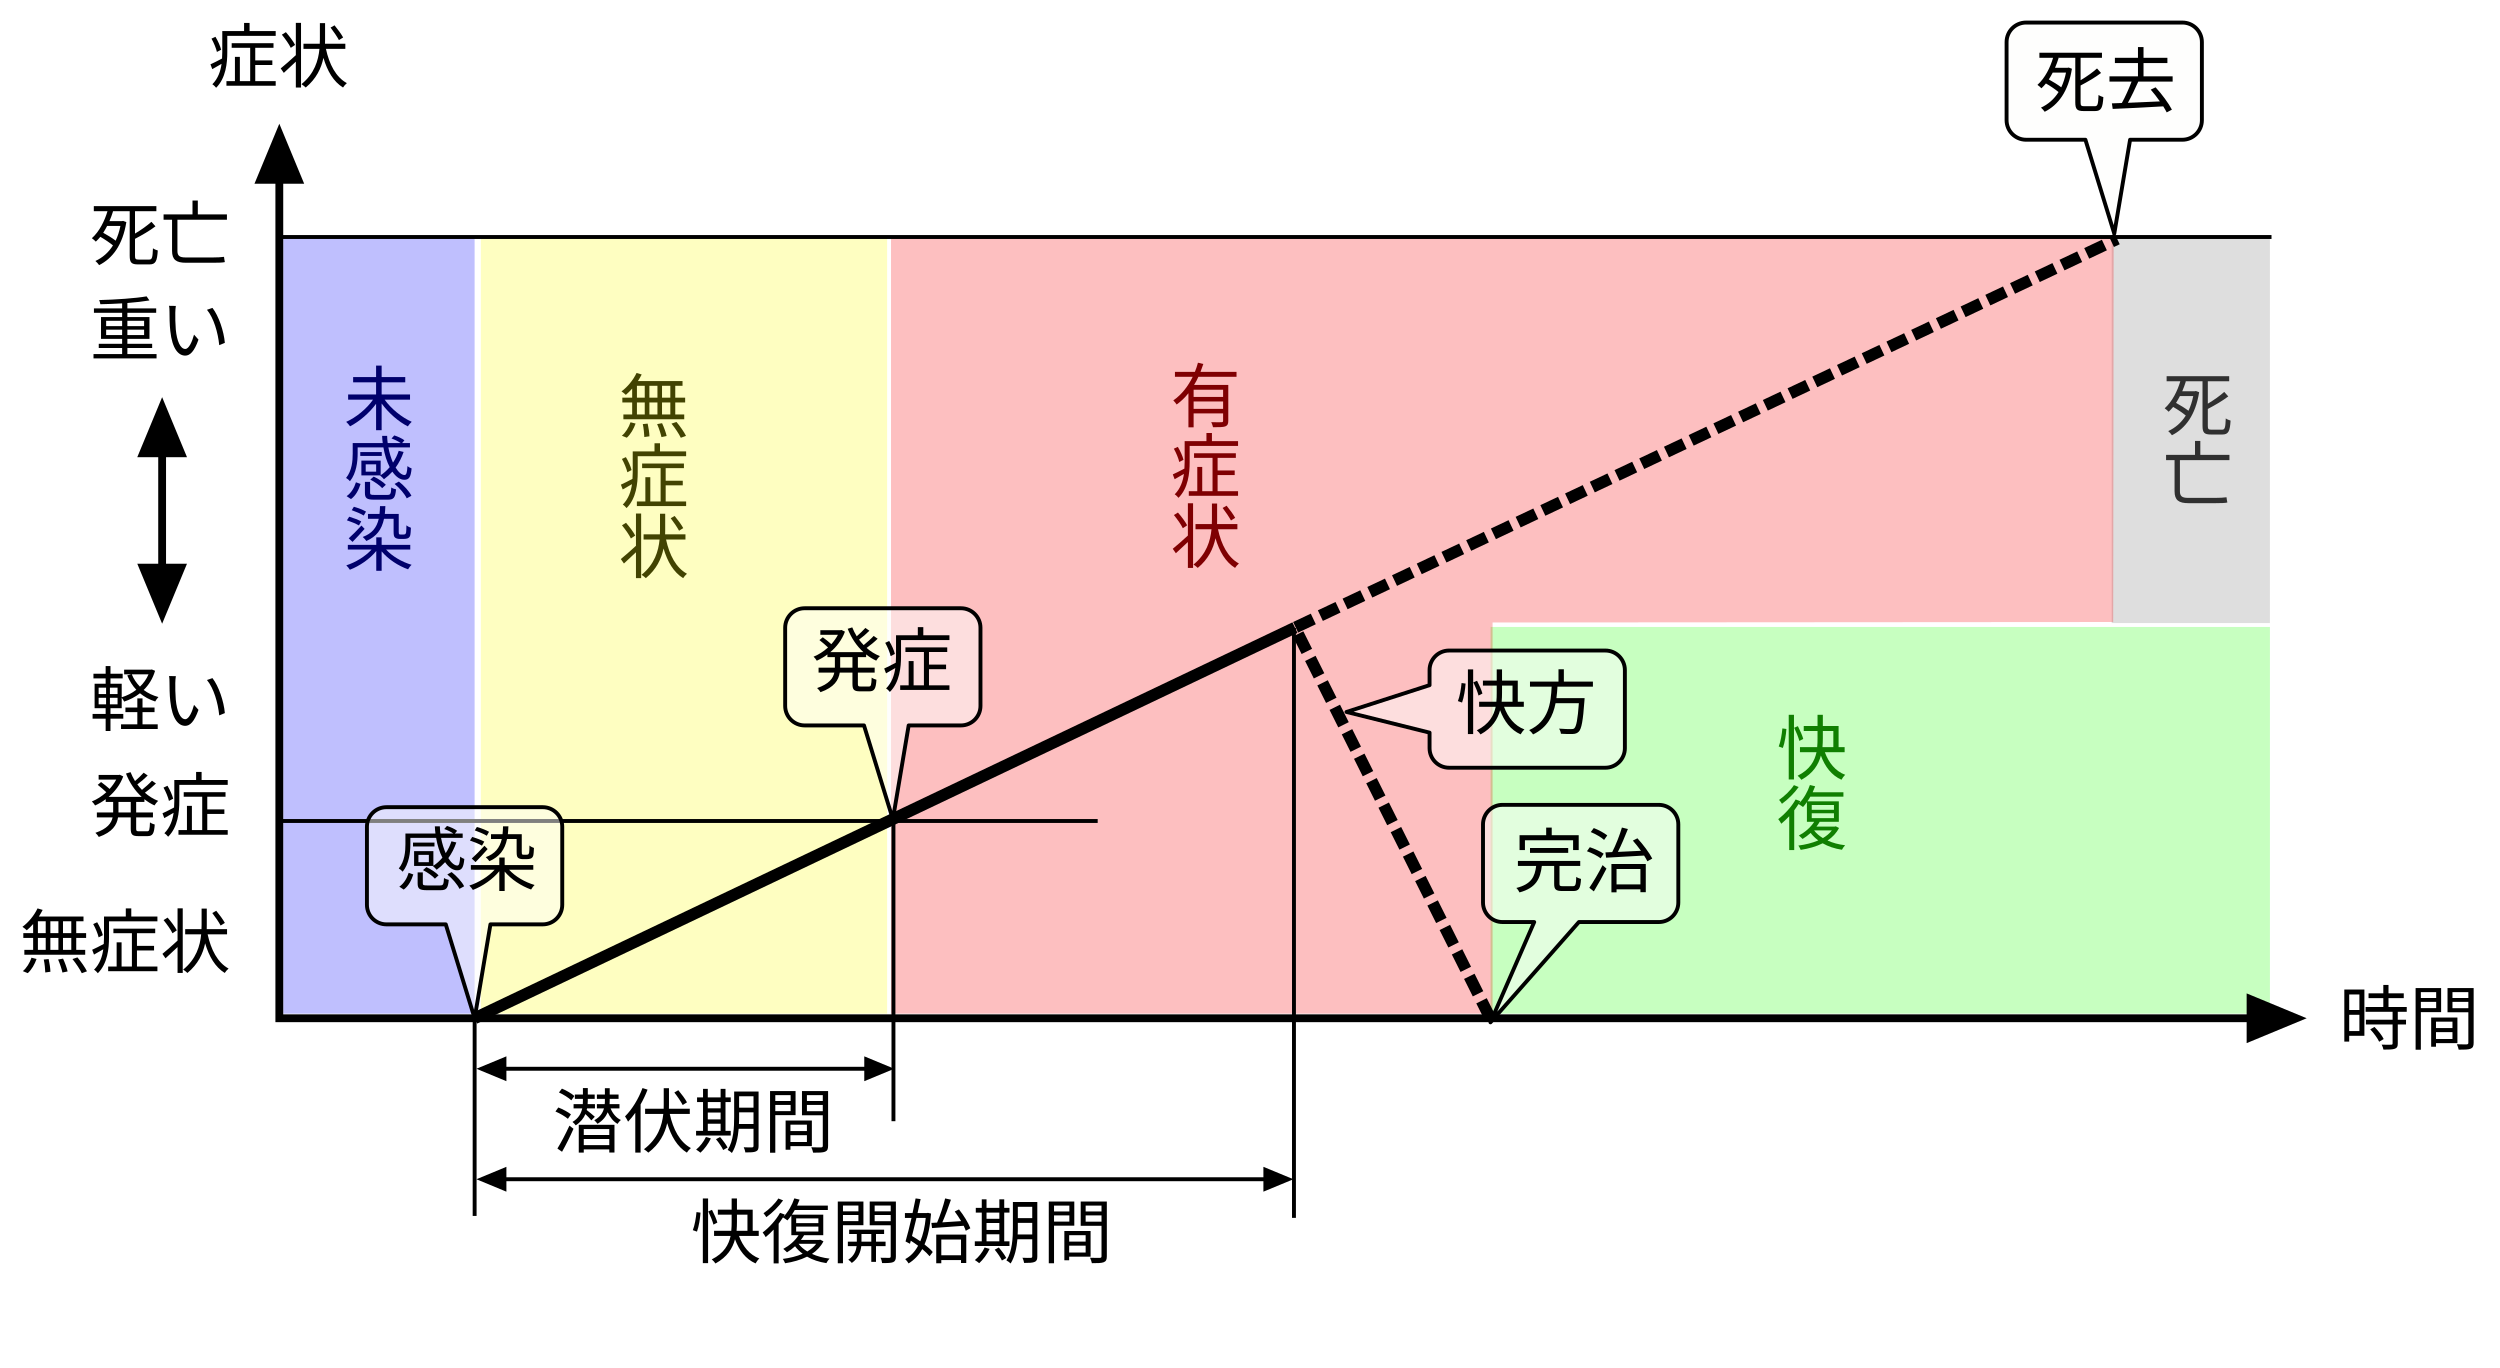
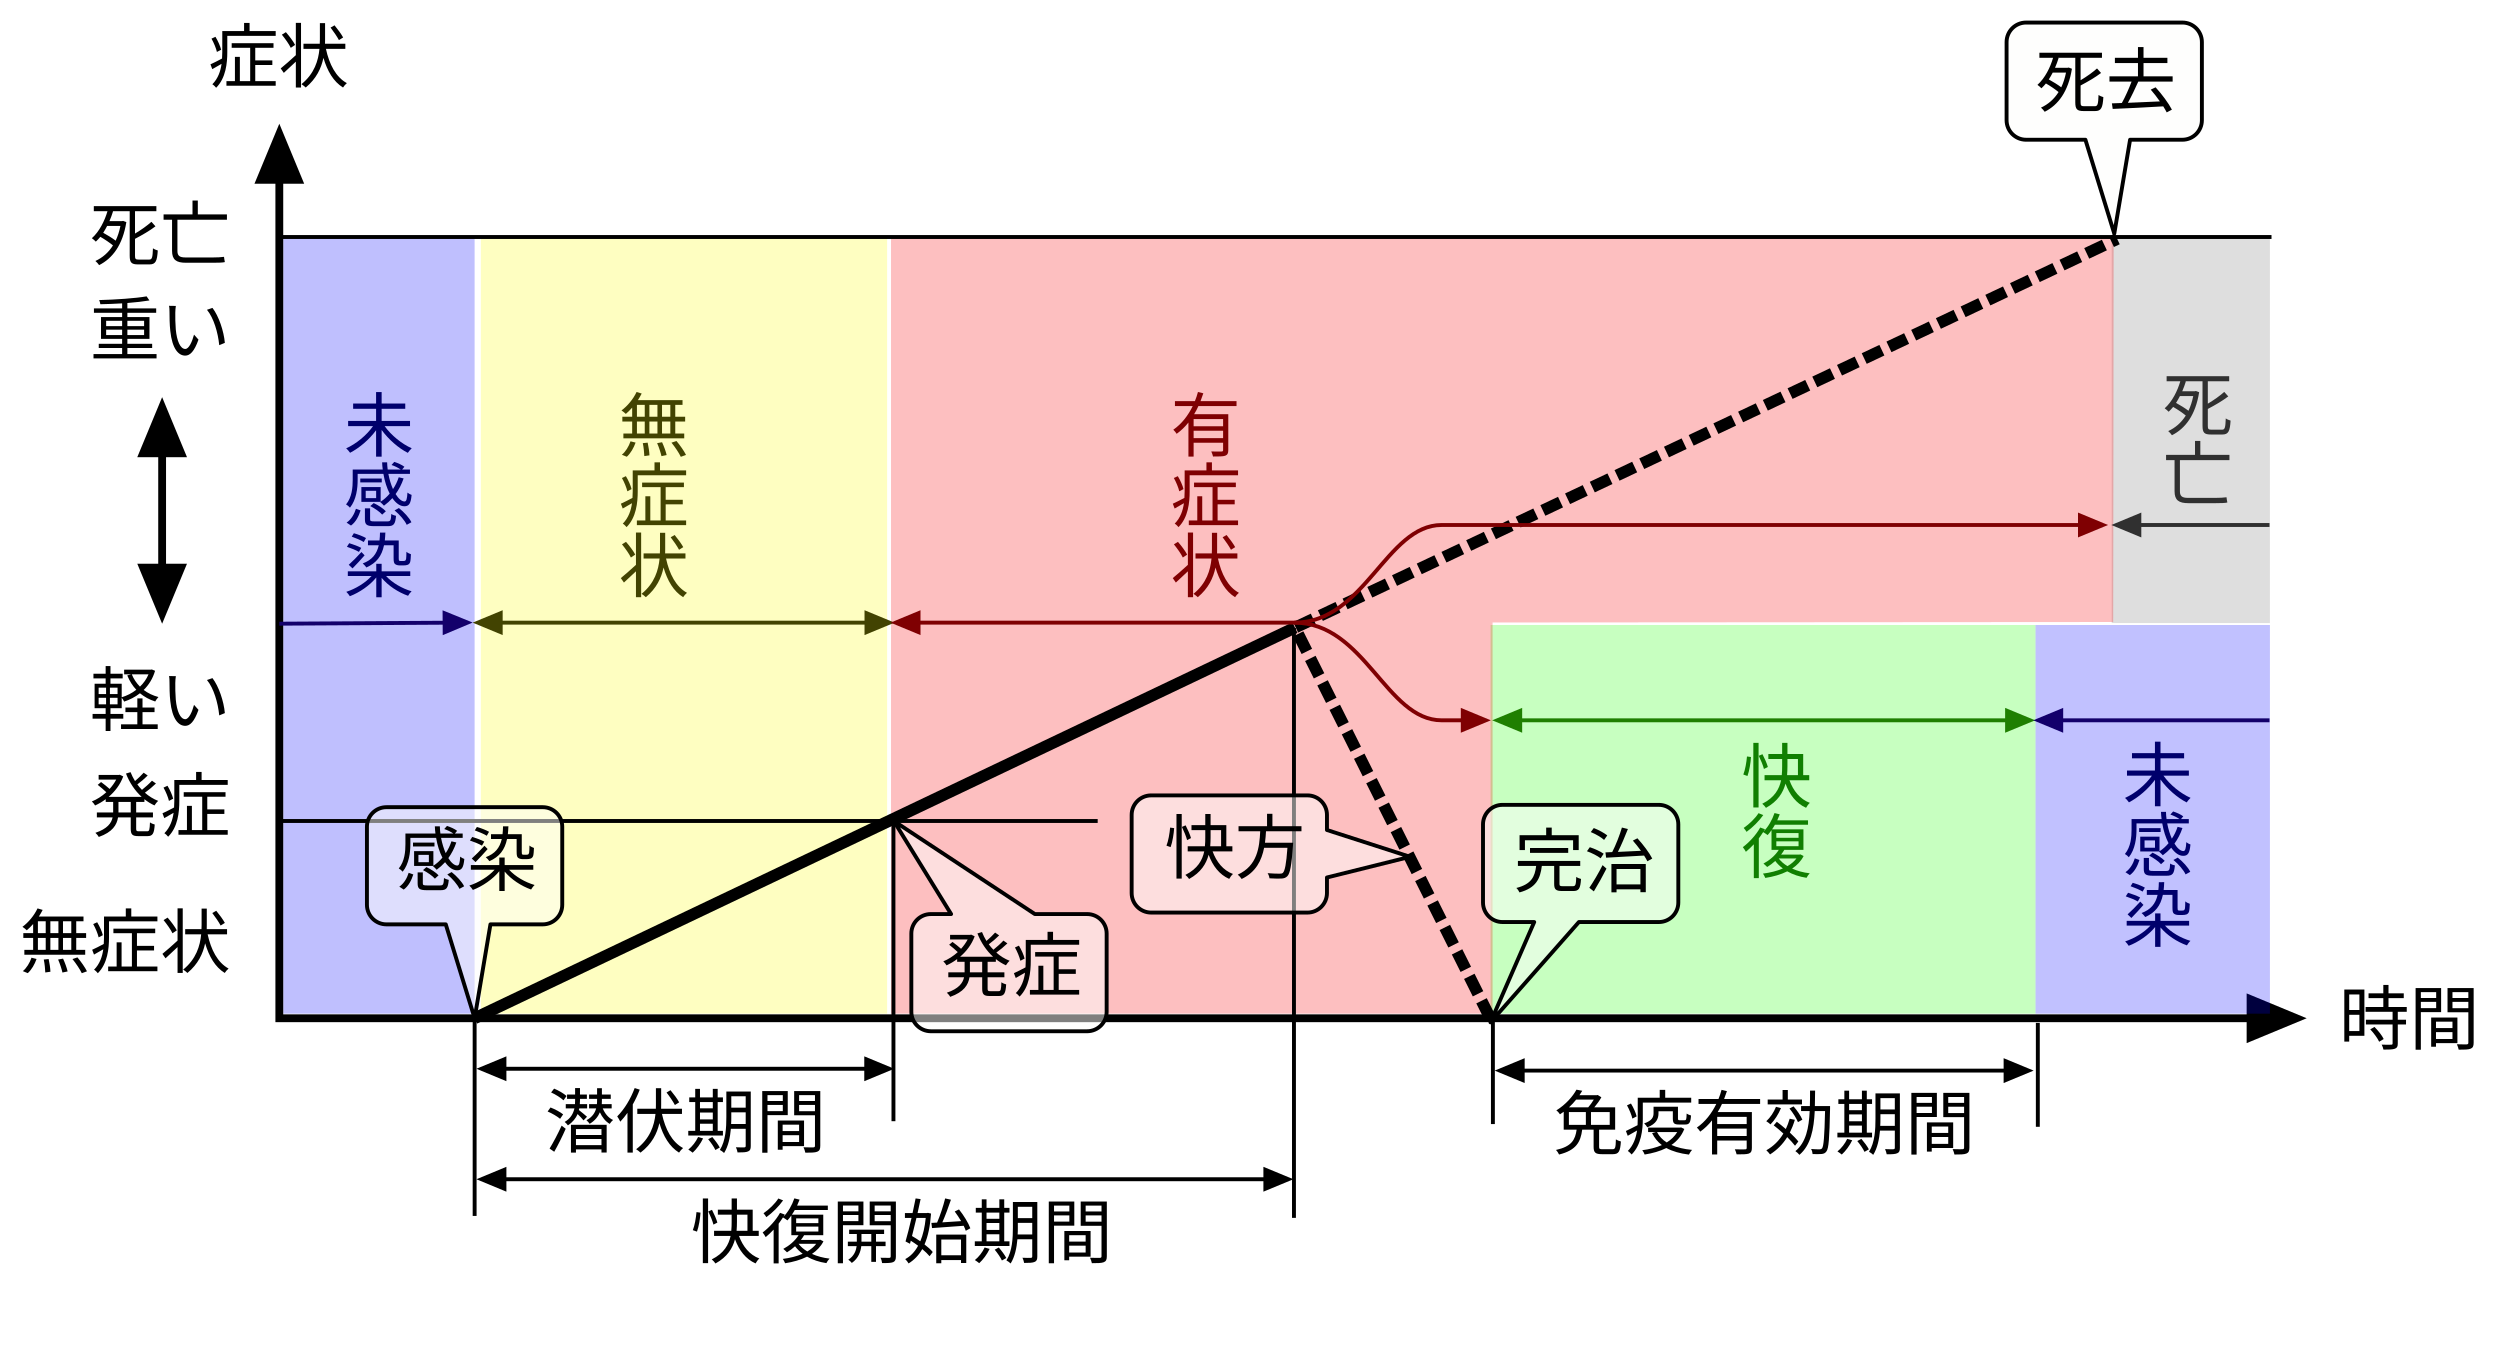
<svg xmlns="http://www.w3.org/2000/svg" version="1.1" width="1280.0" height="700.0" viewBox="0 0 640 350">
  <g>
-     <path d="M381.600,160.500L581.100,160.500L581.100,259.500L381.600,259.500Z" fill="#21FE06" fill-opacity="0.251" stroke="none" />
-     <path d="M540.600,60.500L581.100,60.500L581.100,159.500L540.600,159.500Z" fill="#7F7F7F" fill-opacity="0.250" stroke="none" />
-     <path d="M228.100,60.500L541.100,60.500L540.977,159.234L382.100,159.354L382.100,259.500L228.100,259.500Z" fill="#FB0106" fill-opacity="0.250" stroke="none" />
-     <path d="M123.097,60.500L227.103,60.500L227.103,259.500L123.097,259.500Z" fill="#FEFE0A" fill-opacity="0.250" stroke="none" />
-     <path d="M72.500,60.500L121.500,60.500L121.500,259.500L72.500,259.500Z" fill="#0000FE" fill-opacity="0.250" stroke="none" />
+     <path d="M381.600,160.000L521.100,160.000L521.100,259.500L381.600,259.500Z" fill="#21FE06" fill-opacity="0.251" stroke="none" stroke-width="1.000" />
+     <path d="M540.600,60.500L581.100,60.500L581.100,159.500L540.600,159.500Z" fill="#7F7F7F" fill-opacity="0.250" stroke="none" stroke-width="1.000" />
+     <path d="M228.100,60.500L541.100,60.500L540.977,159.234L382.100,159.354L382.100,259.500L228.100,259.500Z" fill="#FB0106" fill-opacity="0.250" stroke="none" stroke-width="1.000" />
+     <path d="M123.097,60.500L227.103,60.500L227.103,259.500L123.097,259.500Z" fill="#FEFE0A" fill-opacity="0.250" stroke="none" stroke-width="1.000" />
+     <path d="M72.500,60.500L121.500,60.500L121.500,259.500L72.500,259.500Z" fill="#0000FE" fill-opacity="0.250" stroke="none" stroke-width="1.000" />
    <g>
      <path d="M581.506,260.674L71.506,260.674L71.506,40.674" fill="none" stroke="#000000" stroke-width="2.000" />
      <polygon points="590.506,260.674 575.142,267.038 575.142,254.310" fill="#000000" />
      <polygon points="71.506,31.674 77.870,47.038 65.142,47.038" fill="#000000" />
    </g>
    <text x="53.280" y="5.000" font-family="Hiragino Sans" font-size="18.0" fill="#000000">
      <tspan x="53.280" y="21.000">症状</tspan>
    </text>
    <text x="23.000" y="74.883" font-family="Hiragino Sans" font-size="18.0" fill="#000000">
      <tspan x="23.000" y="90.883">重い</tspan>
    </text>
    <text x="23.000" y="169.662" font-family="Hiragino Sans" font-size="18.0" fill="#000000">
      <tspan x="23.000" y="185.662">軽い</tspan>
    </text>
    <path d="M121.506,260.674L331.506,160.674" fill="none" stroke="#000000" stroke-width="3.000" />
    <path d="M381.506,260.674L331.506,160.674L542.006,61.174" fill="none" stroke="#000000" stroke-width="3.000" stroke-dasharray=" 5.000 2.000" />
    <path d="M581.506,60.674L71.506,60.674" fill="none" stroke="#000000" stroke-width="1.000" />
    <text x="598.768" y="251.282" font-family="Hiragino Sans" font-size="18.0" fill="#000000">
      <tspan x="598.768" y="267.282">時間</tspan>
    </text>
    <path d="M281.006,210.174L71.006,210.174" fill="none" stroke="#000000" stroke-width="1.000" />
    <text x="23.000" y="50.455" font-family="Hiragino Sans" font-size="18.0" fill="#000000">
      <tspan x="23.000" y="66.455">死亡</tspan>
    </text>
    <text x="23.000" y="196.735" font-family="Hiragino Sans" font-size="18.0" fill="#000000">
      <tspan x="23.000" y="212.735">発症</tspan>
    </text>
    <g>
      <path d="M41.506,110.674L41.506,150.674" fill="none" stroke="#000000" stroke-width="2.000" />
      <polygon points="41.506,101.674 47.870,117.038 35.142,117.038" fill="#000000" />
      <polygon points="41.506,159.674 35.142,144.310 47.870,144.310" fill="#000000" />
    </g>
    <text x="5.000" y="231.674" font-family="Hiragino Sans" font-size="18.0" fill="#000000">
      <tspan x="5.000" y="247.674">無症状</tspan>
    </text>
    <path d="M98.935,236.638C96.174,236.638 93.935,234.400 93.935,231.638L93.935,211.638C93.935,208.877 96.174,206.638 98.935,206.638L138.935,206.638C141.697,206.638 143.935,208.877 143.935,211.638L143.935,231.638C143.935,234.400 141.697,236.638 138.935,236.638L125.552,236.638L121.506,260.674L114.116,236.638Z" fill="#FEFEFD" fill-opacity="0.500" stroke="#000000" stroke-width="1.000" stroke-linejoin="round" />
    <text x="101.506" y="210.674" font-family="Hiragino Sans" font-size="18.0" fill="#000000">
      <tspan x="101.506" y="226.674">感染</tspan>
    </text>
-     <path d="M206.002,185.710C203.241,185.710 201.002,183.471 201.002,180.710L201.002,160.710C201.002,157.949 203.241,155.710 206.002,155.710L246.002,155.710C248.764,155.710 251.002,157.949 251.002,160.710L251.002,180.710C251.002,183.471 248.764,185.710 246.002,185.710L232.619,185.710L228.574,209.745L221.184,185.710Z" fill="#FEFEFD" fill-opacity="0.500" stroke="#000000" stroke-width="1.000" stroke-linejoin="round" />
-     <text x="207.758" y="159.671" font-family="Hiragino Sans" font-size="18.0" fill="#000000">
-       <tspan x="207.758" y="175.671">発症</tspan>
+     <path d="M238.301,234.001C235.540,234.001 233.301,236.240 233.301,239.001L233.301,259.001C233.301,261.762 235.540,264.001 238.301,264.001L278.301,264.001C281.063,264.001 283.301,261.762 283.301,259.001L283.301,239.001C283.301,236.240 281.063,234.001 278.301,234.001L264.918,234.001L228.799,210.163L243.483,234.001Z" fill="#FEFEFD" fill-opacity="0.500" stroke="#000000" stroke-width="1.000" stroke-linejoin="round" />
+     <text x="240.967" y="237.665" font-family="Hiragino Sans" font-size="18.0" fill="#000000">
+       <tspan x="240.967" y="253.665">発症</tspan>
    </text>
    <path d="M384.649,236.043C381.888,236.043 379.649,233.804 379.649,231.043L379.649,211.043C379.649,208.282 381.888,206.043 384.649,206.043L424.649,206.043C427.411,206.043 429.649,208.282 429.649,211.043L429.649,231.043C429.649,233.804 427.411,236.043 424.649,236.043L404.194,236.043L381.557,261.718L392.759,236.043Z" fill="#FEFEFD" fill-opacity="0.500" stroke="#000000" stroke-width="1.000" stroke-linejoin="round" />
    <text x="387.571" y="210.992" font-family="Hiragino Sans" font-size="18.0" fill="#000000">
      <tspan x="387.571" y="226.992">完治</tspan>
    </text>
    <path d="M518.684,35.773C515.923,35.773 513.684,33.534 513.684,30.773L513.684,10.773C513.684,8.012 515.923,5.773 518.684,5.773L558.684,5.773C561.445,5.773 563.684,8.012 563.684,10.773L563.684,30.773C563.684,33.534 561.445,35.773 558.684,35.773L545.301,35.773L541.255,59.809L533.865,35.773Z" fill="#FEFEFD" fill-opacity="0.500" stroke="#000000" stroke-width="1.000" stroke-linejoin="round" />
    <text x="521.072" y="11.197" font-family="Hiragino Sans" font-size="18.0" fill="#000000">
      <tspan x="521.072" y="27.197">死去</tspan>
    </text>
    <path d="M121.506,260.674L121.506,311.280" fill="none" stroke="#000000" stroke-width="1.000" stroke-linejoin="round" />
    <path d="M228.724,210.262L228.724,287.032" fill="none" stroke="#000000" stroke-width="1.000" stroke-linejoin="round" />
    <g>
      <path d="M126.456,301.887L326.612,301.887" fill="none" stroke="#000000" stroke-width="1.000" stroke-linejoin="round" />
      <polygon points="121.956,301.887 129.638,298.705 129.638,305.069" fill="#000000" />
      <polygon points="331.112,301.887 323.430,305.069 323.430,298.705" fill="#000000" />
    </g>
-     <text x="141.506" y="277.652" font-family="Hiragino Sans" font-size="18.0" fill="#000000">
-       <tspan x="141.506" y="293.652">潜伏期間</tspan>
+     <text x="139.506" y="277.652" font-family="Hiragino Sans" font-size="18.0" fill="#000000">
+       <tspan x="139.506" y="293.652">潜伏期間</tspan>
    </text>
    <path d="M331.254,160.765L331.254,311.780" fill="none" stroke="#000000" stroke-width="1.000" stroke-linejoin="round" />
    <g>
      <path d="M126.456,273.603L224.435,273.603" fill="none" stroke="#000000" stroke-width="1.000" stroke-linejoin="round" />
      <polygon points="121.956,273.603 129.638,270.421 129.638,276.785" fill="#000000" />
      <polygon points="228.935,273.603 221.253,276.785 221.253,270.421" fill="#000000" />
    </g>
    <text x="176.862" y="305.937" font-family="Hiragino Sans" font-size="18.0" fill="#000000">
      <tspan x="176.862" y="321.937">快復開始期間</tspan>
    </text>
-     <path d="M370.968,196.538C368.207,196.538 365.968,194.300 365.968,191.538L365.968,187.554L344.700,182.259L365.968,175.401L365.968,171.538C365.968,168.777 368.207,166.538 370.968,166.538L410.968,166.538C413.730,166.538 415.968,168.777 415.968,171.538L415.968,191.538C415.968,194.300 413.730,196.538 410.968,196.538Z" fill="#FEFEFD" fill-opacity="0.500" stroke="#000000" stroke-width="1.000" stroke-linejoin="round" />
-     <text x="372.724" y="170.499" font-family="Hiragino Sans" font-size="18.0" fill="#000000">
-       <tspan x="372.724" y="186.499">快方</tspan>
+     <path d="M334.702,233.620C337.463,233.620 339.702,231.382 339.702,228.620L339.702,224.636L360.970,219.341L339.702,212.483L339.702,208.620C339.702,205.859 337.463,203.620 334.702,203.620L294.702,203.620C291.940,203.620 289.702,205.859 289.702,208.620L289.702,228.620C289.702,231.382 291.940,233.620 294.702,233.620Z" fill="#FEFEFD" fill-opacity="0.500" stroke="#000000" stroke-width="1.000" stroke-linejoin="round" />
+     <text x="298.113" y="207.505" font-family="Hiragino Sans" font-size="18.0" fill="#000000">
+       <tspan x="298.113" y="223.505">快方</tspan>
    </text>
-     <text writing-mode="tb" x="106.012" y="92.859" font-family="Hiragino Sans" font-size="18.0" fill="#00006C">
-       <tspan x="97.012" y="92.859">未感染</tspan>
+     <text writing-mode="tb" x="106.012" y="99.635" font-family="Hiragino Sans" font-size="18.0" fill="#00006C" stroke="none">
+       <tspan x="97.012" y="99.635">未感染</tspan>
    </text>
-     <text writing-mode="tb" x="176.352" y="94.760" font-family="Hiragino Sans" font-size="18.0" fill="#424301">
-       <tspan x="167.352" y="94.760">無症状</tspan>
+     <text writing-mode="tb" x="176.352" y="99.635" font-family="Hiragino Sans" font-size="18.0" fill="#424301" stroke="none">
+       <tspan x="167.352" y="99.635">無症状</tspan>
    </text>
-     <text writing-mode="tb" x="317.645" y="92.135" font-family="Hiragino Sans" font-size="18.0" fill="#7F0002">
-       <tspan x="308.645" y="92.135">有症状</tspan>
+     <text writing-mode="tb" x="317.645" y="99.635" font-family="Hiragino Sans" font-size="18.0" fill="#7F0002" stroke="none">
+       <tspan x="308.645" y="99.635">有症状</tspan>
    </text>
-     <text writing-mode="tb" x="472.852" y="182.279" font-family="Hiragino Sans" font-size="18.0" fill="#107F01">
-       <tspan x="463.852" y="182.279">快復</tspan>
+     <text writing-mode="tb" x="463.791" y="189.457" font-family="Hiragino Sans" font-size="18.0" fill="#107F01" stroke="none">
+       <tspan x="454.791" y="189.457">快復</tspan>
    </text>
-     <text writing-mode="tb" x="571.639" y="94.162" font-family="Hiragino Sans" font-size="18.0" fill="#303030">
+     <text writing-mode="tb" x="571.639" y="94.162" font-family="Hiragino Sans" font-size="18.0" fill="#303030" stroke="none">
      <tspan x="562.639" y="94.162">死亡</tspan>
    </text>
+     <g>
+       <path d="M71.500,159.665L116.500,159.399" fill="none" stroke="#13006B" stroke-width="1.000" />
+       <polygon points="121.000,159.373 113.337,162.600 113.299,156.236" fill="#13006B" />
+     </g>
+     <g>
+       <path d="M125.500,159.399L224.500,159.399" fill="none" stroke="#424301" stroke-width="1.000" />
+       <polygon points="121.000,159.399 128.682,156.217 128.682,162.581" fill="#424301" />
+       <polygon points="229.000,159.399 221.318,162.581 221.318,156.217" fill="#424301" />
+     </g>
+     <g>
+       <path d="M232.467,159.399L331.342,159.399C349.414,159.399 354.832,134.399 369.068,134.399L535.150,134.399" fill="none" stroke="#7F0002" stroke-width="1.000" />
+       <polygon points="227.967,159.399 235.649,156.217 235.649,162.581" fill="#7F0002" />
+       <polygon points="539.650,134.399 531.968,137.581 531.968,131.217" fill="#7F0002" />
+     </g>
+     <path d="M521.100,160.000L581.100,160.000L581.100,259.500L521.100,259.500Z" fill="#0000FE" fill-opacity="0.245" stroke="none" stroke-width="1.000" />
+     <text writing-mode="tb" x="561.399" y="189.127" font-family="Hiragino Sans" font-size="18.0" fill="#00006C" stroke="none">
+       <tspan x="552.399" y="189.127">未感染</tspan>
+     </text>
+     <g>
+       <path d="M331.342,159.399C349.414,159.399 354.832,184.399 369.068,184.399L377.150,184.399" fill="none" stroke="#7F0002" stroke-width="1.000" />
+       <polygon points="381.650,184.399 373.968,187.581 373.968,181.217" fill="#7F0002" />
+     </g>
+     <g>
+       <path d="M386.492,184.399L516.492,184.399" fill="none" stroke="#1F7F01" stroke-width="1.000" />
+       <polygon points="381.992,184.399 389.674,181.217 389.674,187.581" fill="#1F7F01" />
+       <polygon points="520.992,184.399 513.310,187.581 513.310,181.217" fill="#1F7F01" />
+     </g>
+     <path d="M382.182,261.147L382.182,287.753" fill="none" stroke="#000000" stroke-width="1.000" stroke-linejoin="round" />
+     <text x="397.682" y="278.125" font-family="Hiragino Sans" font-size="18.0" fill="#000000">
+       <tspan x="397.682" y="294.125">免疫有効期間</tspan>
+     </text>
+     <g>
+       <path d="M387.132,274.076L516.111,274.076" fill="none" stroke="#000000" stroke-width="1.000" stroke-linejoin="round" />
+       <polygon points="382.632,274.076 390.314,270.894 390.314,277.258" fill="#000000" />
+       <polygon points="520.611,274.076 512.929,277.258 512.929,270.894" fill="#000000" />
+     </g>
+     <path d="M521.682,261.860L521.682,288.466" fill="none" stroke="#000000" stroke-width="1.000" stroke-linejoin="round" />
+     <g>
+       <path d="M524.992,184.399L580.992,184.399" fill="none" stroke="#13006B" stroke-width="1.000" />
+       <polygon points="520.492,184.399 528.174,181.217 528.174,187.581" fill="#13006B" />
+     </g>
+     <g>
+       <path d="M544.992,134.399L580.992,134.399" fill="none" stroke="#303030" stroke-width="1.000" />
+       <polygon points="540.492,134.399 548.174,131.217 548.174,137.581" fill="#303030" />
+     </g>
  </g>
</svg>
